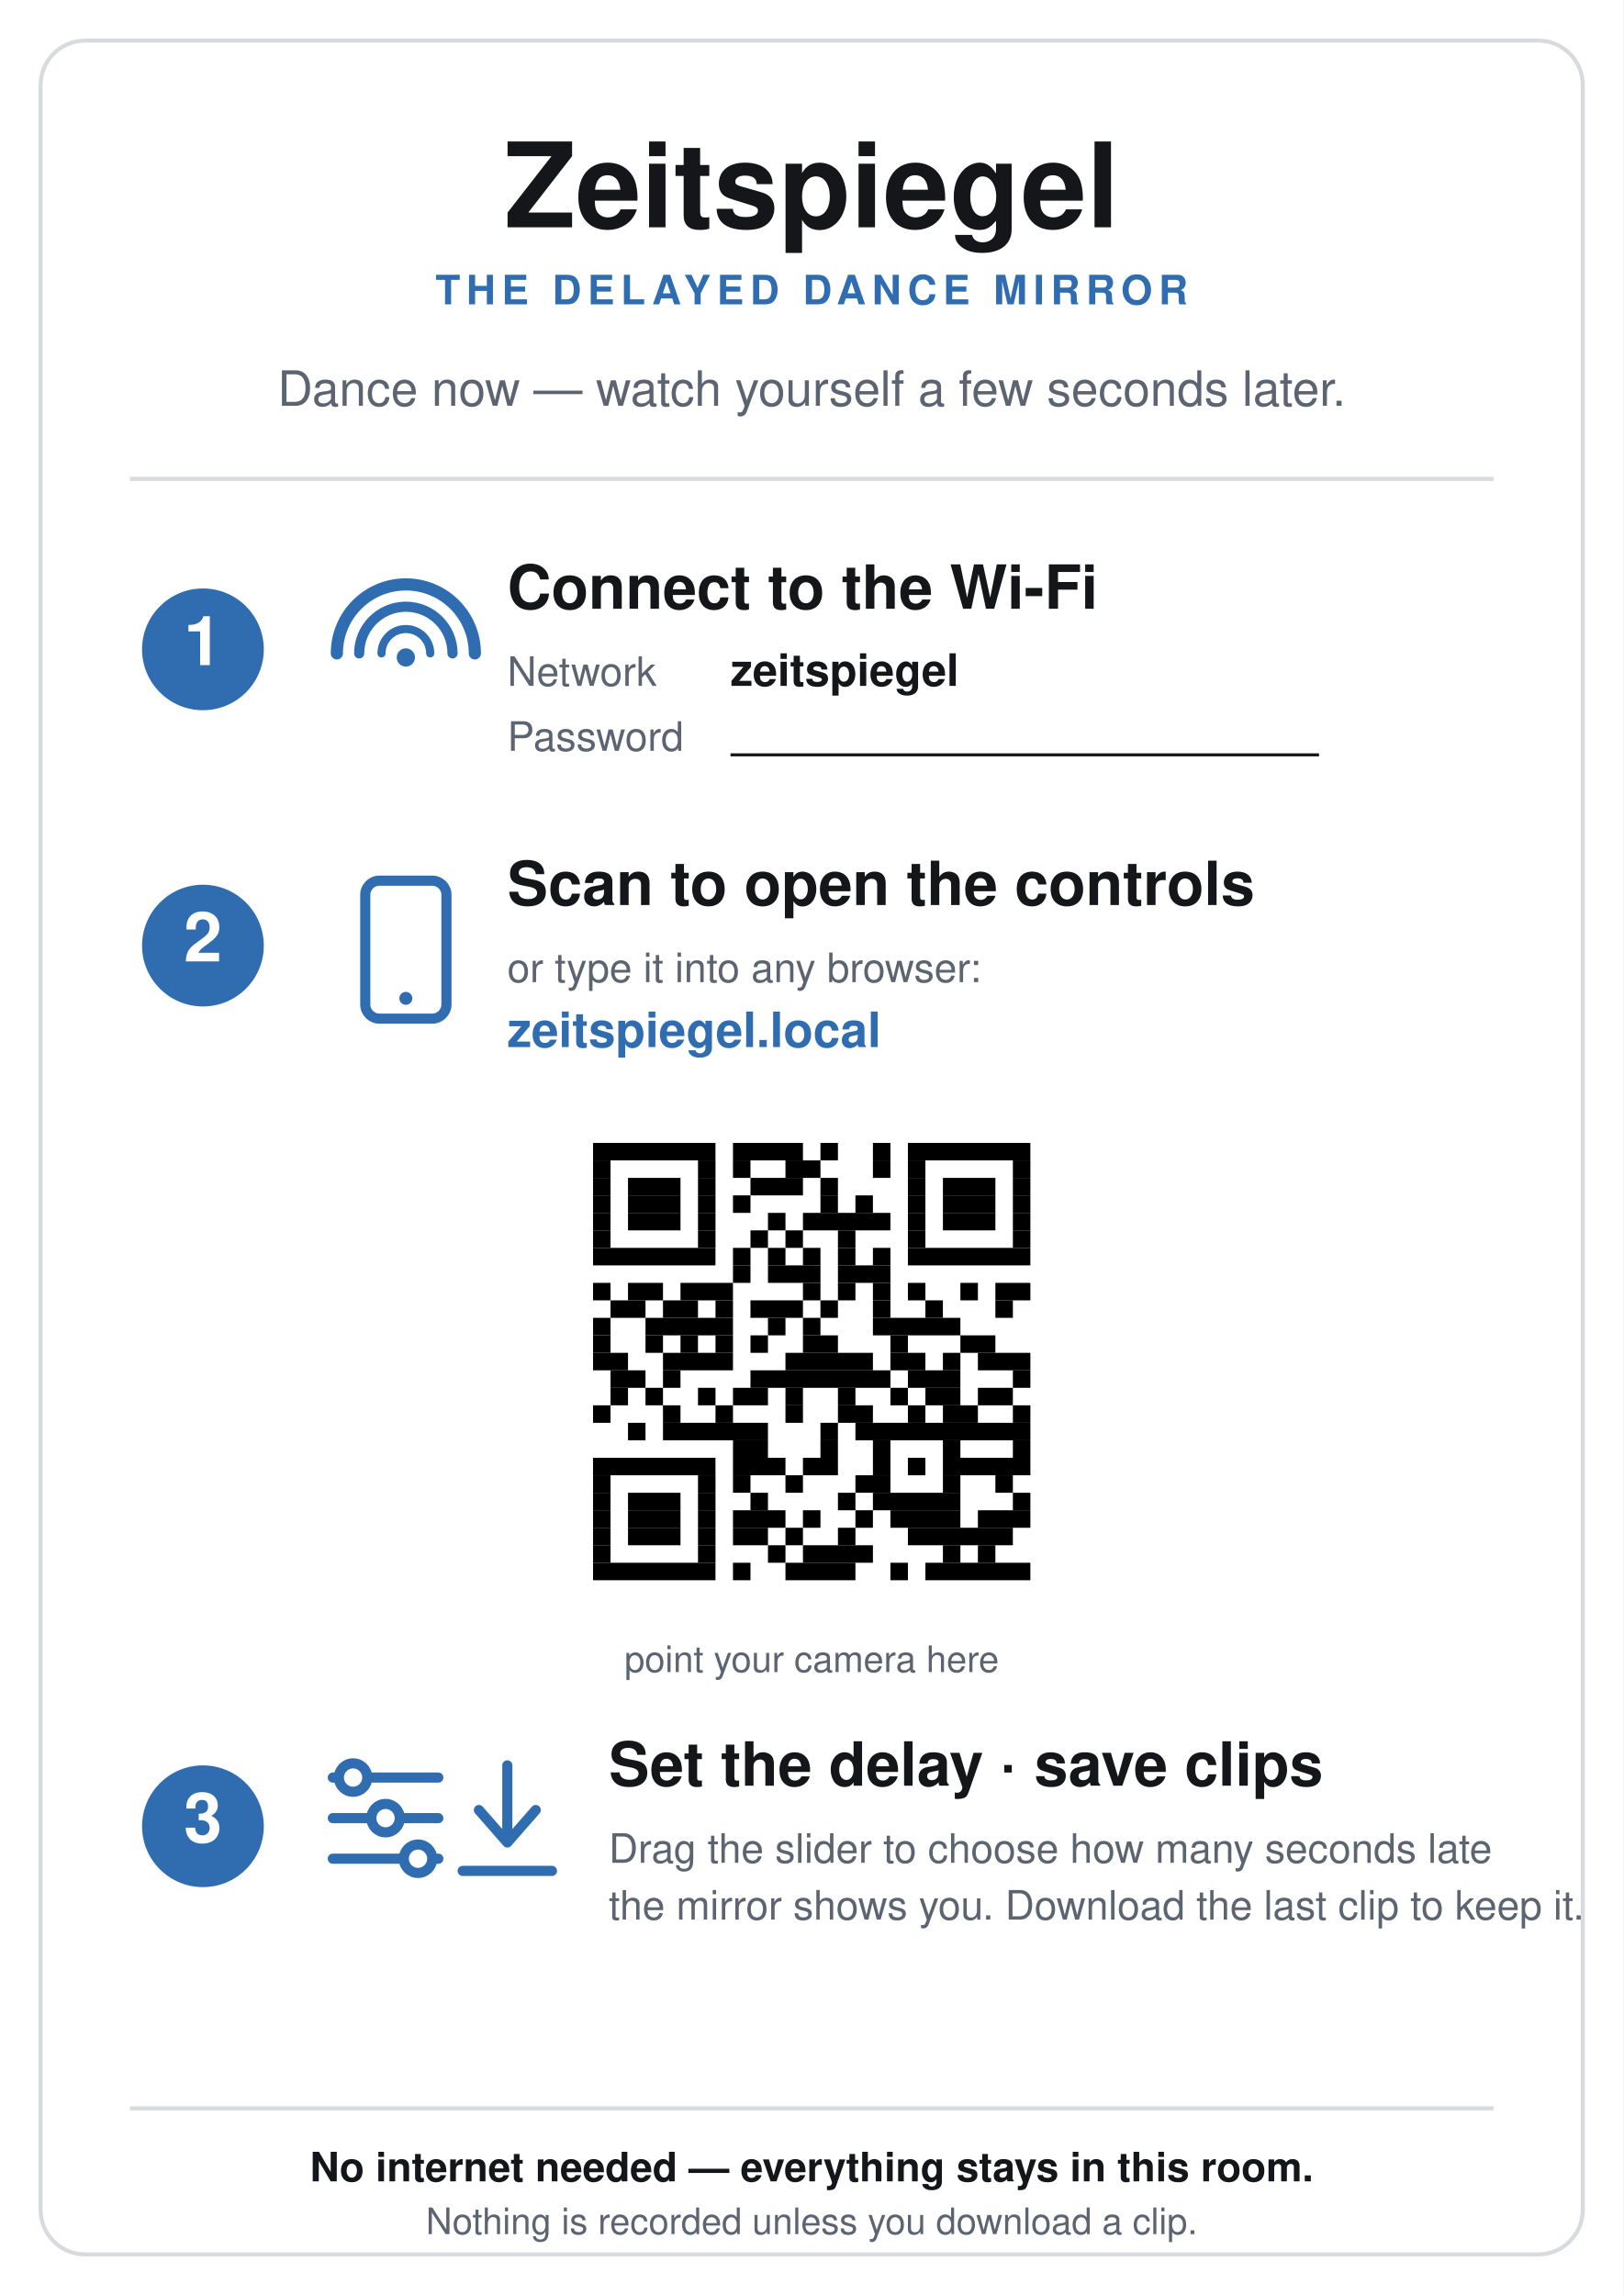
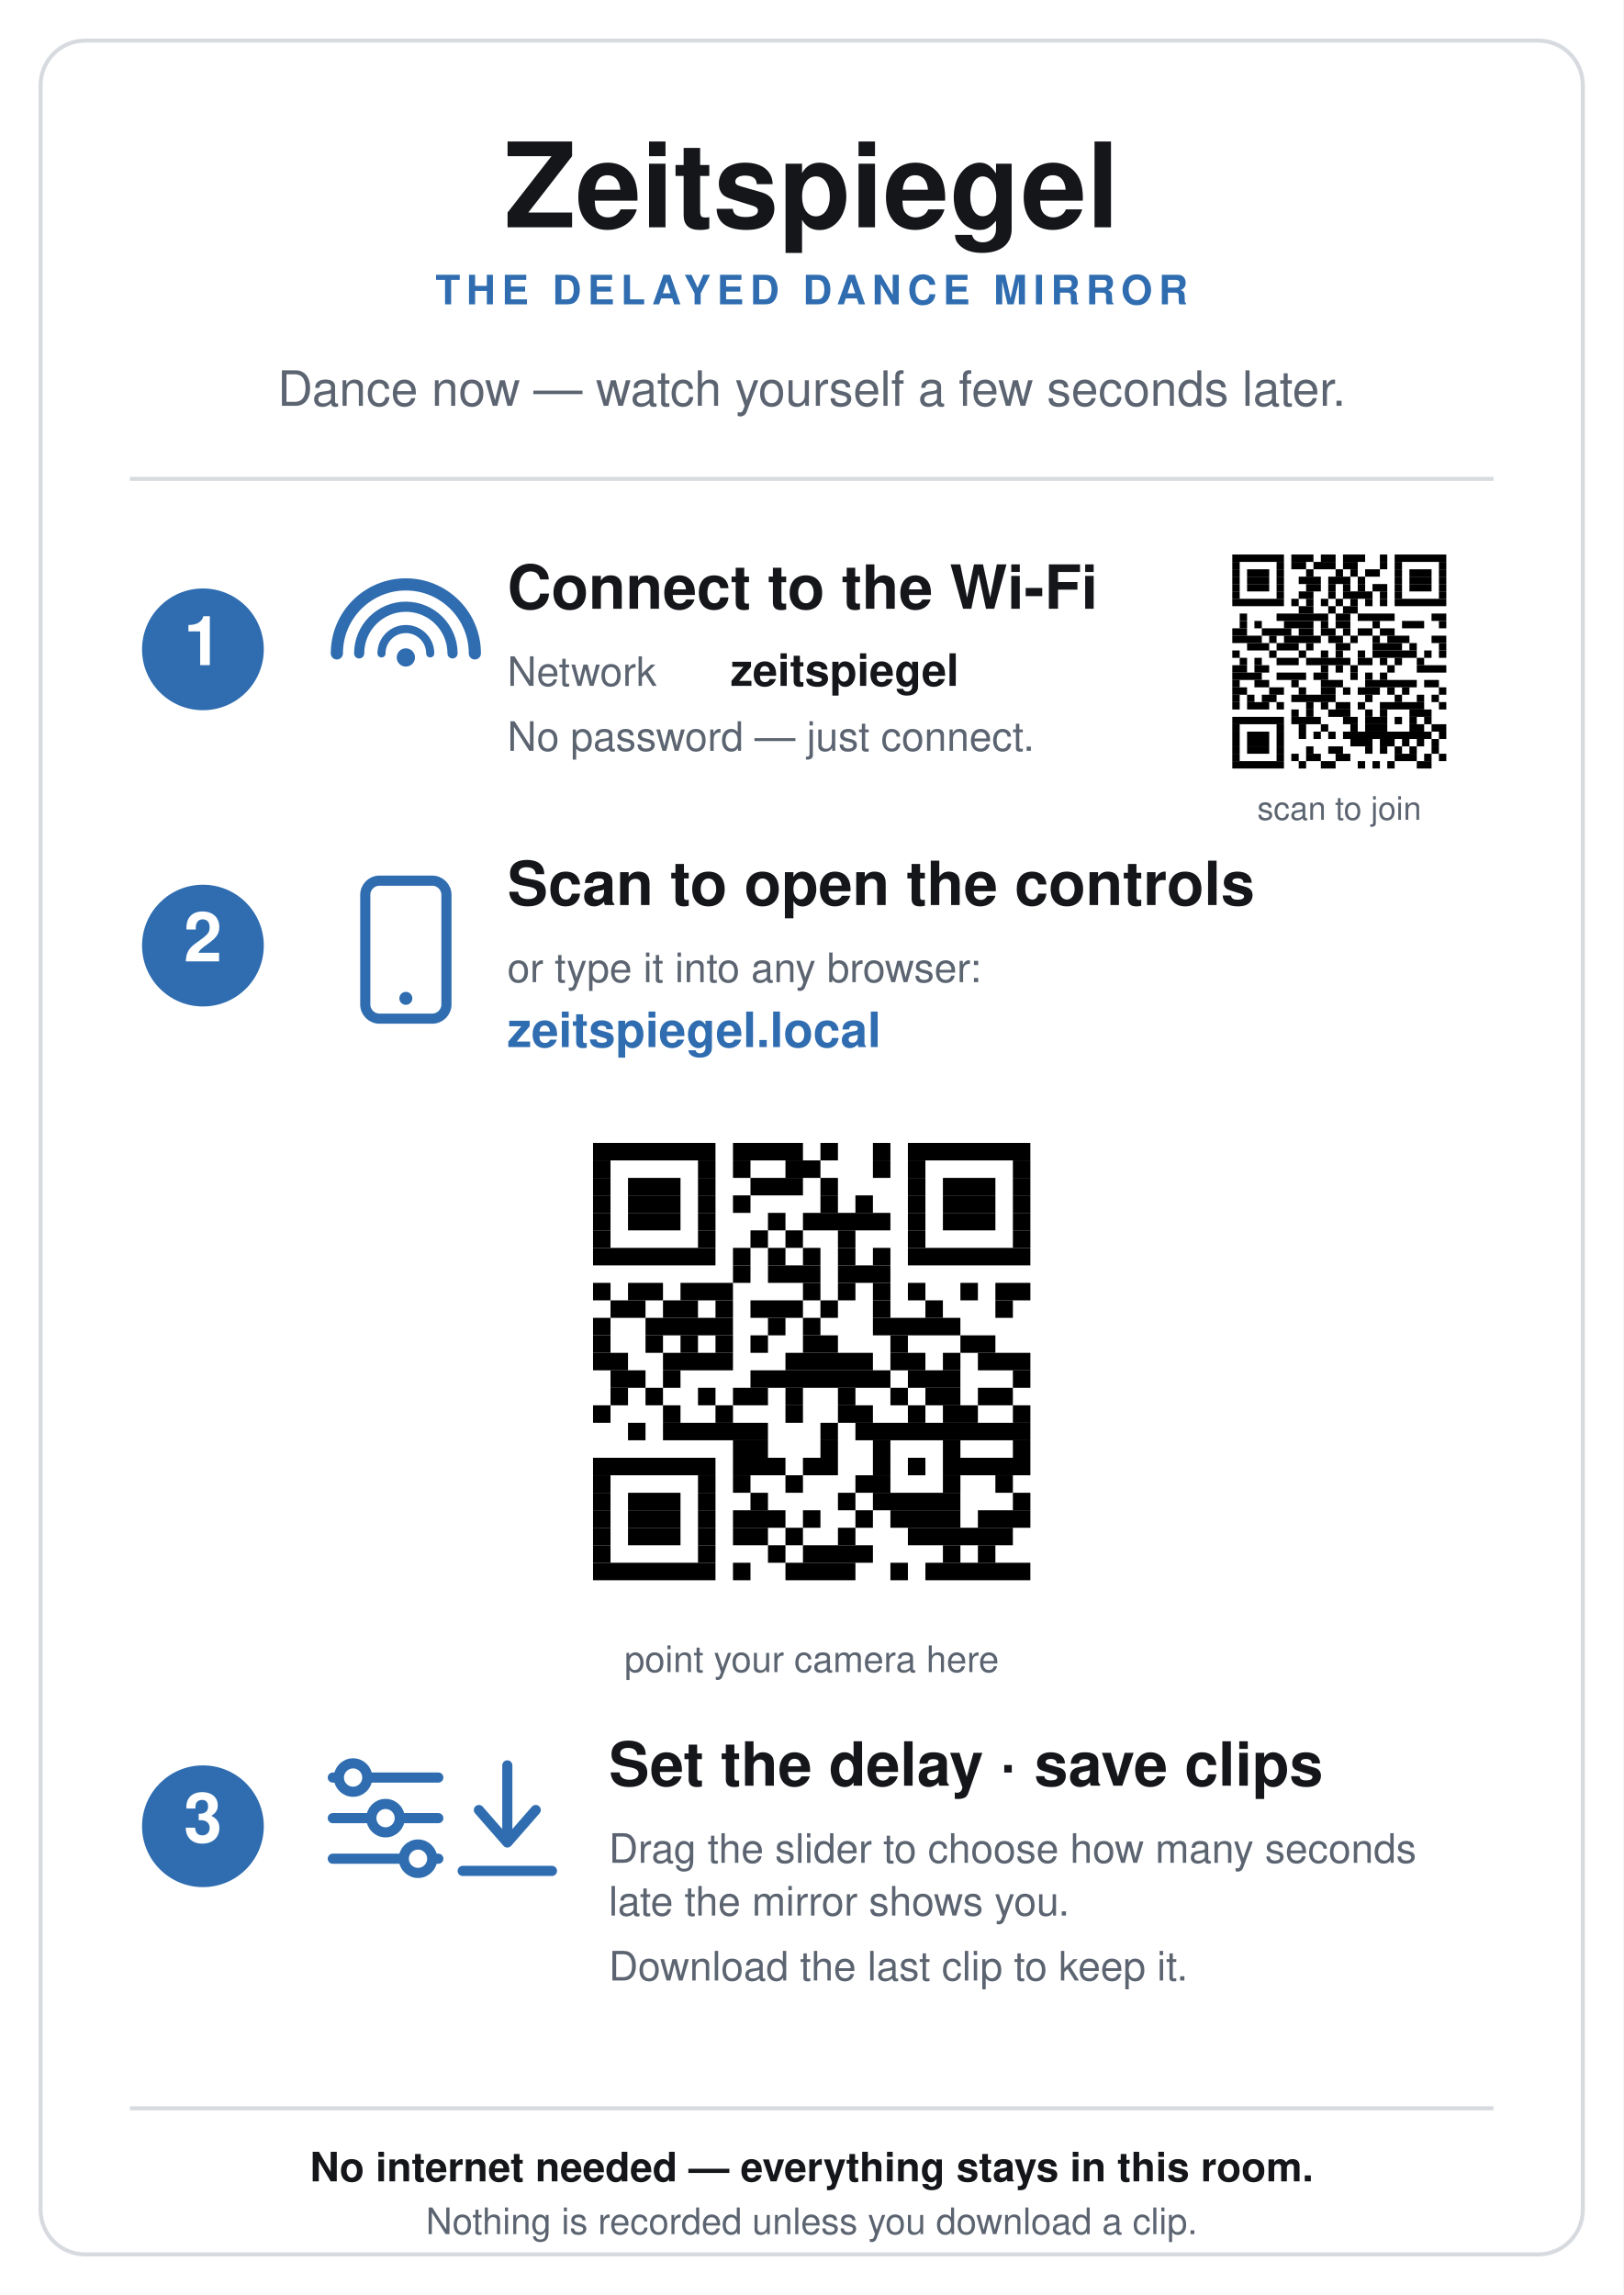
<svg xmlns="http://www.w3.org/2000/svg" viewBox="0 0 800 1131" font-family="Helvetica, Arial, sans-serif">
  <rect width="800" height="1131" fill="#ffffff" />
  <rect x="20" y="20" width="760" height="1091" rx="22" fill="none" stroke="#d7dbe0" stroke-width="2" />
  <text x="400.0" y="112" fill="#14161a" font-size="58" font-weight="700" text-anchor="middle">Zeitspiegel</text>
  <text x="400.0" y="150" fill="#2f6db0" font-size="20" font-weight="600" text-anchor="middle" letter-spacing="3">THE DELAYED DANCE MIRROR</text>
  <text x="400.0" y="200" fill="#5b6470" font-size="24" font-weight="400" text-anchor="middle">Dance now — watch yourself a few seconds later.</text>
  <line x1="64" y1="236" x2="736" y2="236" stroke="#d7dbe0" stroke-width="2" />
  <circle cx="100" cy="320" r="30" fill="#2f6db0" />
  <text x="100" y="320" fill="#fff" font-size="34" font-weight="700" text-anchor="middle" dominant-baseline="central">1</text>
  <path d="M 166 322 A 34 34 0 0 1 234 322" fill="none" stroke="#2f6db0" stroke-width="6" stroke-linecap="round" />
  <path d="M 177 322 A 23 23 0 0 1 223 322" fill="none" stroke="#2f6db0" stroke-width="5" stroke-linecap="round" />
  <path d="M 188 322 A 12 12 0 0 1 212 322" fill="none" stroke="#2f6db0" stroke-width="4" stroke-linecap="round" />
  <circle cx="200" cy="324" r="4.5" fill="#2f6db0" />
  <text x="250" y="300" fill="#14161a" font-size="30" font-weight="700" text-anchor="start">Connect to the Wi-Fi</text>
  <text x="250" y="338" fill="#5b6470" font-size="20" font-weight="400" text-anchor="start">Network</text>
  <text x="360" y="338" fill="#14161a" font-size="22" font-weight="700" text-anchor="start">zeitspiegel</text>
-   <text x="250" y="370" fill="#5b6470" font-size="20" font-weight="400" text-anchor="start">Password</text>
-   <line x1="360" y1="372" x2="650" y2="372" stroke="#14161a" stroke-width="1.5" />
+   <text x="250" y="370" fill="#5b6470" font-size="20" font-weight="400" text-anchor="start">No password — just connect.</text>
+   <rect x="600.0" y="266.0" width="120.0" height="120.0" fill="#ffffff" />
+   <rect x="607.27" y="273.27" width="25.45" height="3.64" fill="#000" />
+   <rect x="636.36" y="273.27" width="10.91" height="3.64" fill="#000" />
+   <rect x="650.91" y="273.27" width="7.27" height="3.64" fill="#000" />
+   <rect x="661.82" y="273.27" width="10.91" height="3.64" fill="#000" />
+   <rect x="680.00" y="273.27" width="3.64" height="3.64" fill="#000" />
+   <rect x="687.27" y="273.27" width="25.45" height="3.64" fill="#000" />
+   <rect x="607.27" y="276.91" width="3.64" height="3.64" fill="#000" />
+   <rect x="629.09" y="276.91" width="3.64" height="3.64" fill="#000" />
+   <rect x="636.36" y="276.91" width="7.27" height="3.64" fill="#000" />
+   <rect x="647.27" y="276.91" width="10.91" height="3.64" fill="#000" />
+   <rect x="661.82" y="276.91" width="7.27" height="3.64" fill="#000" />
+   <rect x="680.00" y="276.91" width="3.64" height="3.64" fill="#000" />
+   <rect x="687.27" y="276.91" width="3.64" height="3.64" fill="#000" />
+   <rect x="709.09" y="276.91" width="3.64" height="3.64" fill="#000" />
+   <rect x="607.27" y="280.55" width="3.64" height="3.64" fill="#000" />
+   <rect x="614.55" y="280.55" width="10.91" height="3.64" fill="#000" />
+   <rect x="629.09" y="280.55" width="3.64" height="3.64" fill="#000" />
+   <rect x="643.64" y="280.55" width="3.64" height="3.64" fill="#000" />
+   <rect x="658.18" y="280.55" width="3.64" height="3.64" fill="#000" />
+   <rect x="665.45" y="280.55" width="3.64" height="3.64" fill="#000" />
+   <rect x="672.73" y="280.55" width="7.27" height="3.64" fill="#000" />
+   <rect x="687.27" y="280.55" width="3.64" height="3.64" fill="#000" />
+   <rect x="694.55" y="280.55" width="10.91" height="3.64" fill="#000" />
+   <rect x="709.09" y="280.55" width="3.64" height="3.64" fill="#000" />
+   <rect x="607.27" y="284.18" width="3.64" height="3.64" fill="#000" />
+   <rect x="614.55" y="284.18" width="10.91" height="3.64" fill="#000" />
+   <rect x="629.09" y="284.18" width="3.64" height="3.64" fill="#000" />
+   <rect x="640.00" y="284.18" width="10.91" height="3.64" fill="#000" />
+   <rect x="654.55" y="284.18" width="10.91" height="3.64" fill="#000" />
+   <rect x="669.09" y="284.18" width="3.64" height="3.64" fill="#000" />
+   <rect x="687.27" y="284.18" width="3.64" height="3.64" fill="#000" />
+   <rect x="694.55" y="284.18" width="10.91" height="3.64" fill="#000" />
+   <rect x="709.09" y="284.18" width="3.64" height="3.64" fill="#000" />
+   <rect x="607.27" y="287.82" width="3.64" height="3.64" fill="#000" />
+   <rect x="614.55" y="287.82" width="10.91" height="3.64" fill="#000" />
+   <rect x="629.09" y="287.82" width="3.64" height="3.64" fill="#000" />
+   <rect x="643.64" y="287.82" width="7.27" height="3.64" fill="#000" />
+   <rect x="654.55" y="287.82" width="3.64" height="3.64" fill="#000" />
+   <rect x="661.82" y="287.82" width="3.64" height="3.64" fill="#000" />
+   <rect x="669.09" y="287.82" width="3.64" height="3.64" fill="#000" />
+   <rect x="676.36" y="287.82" width="7.27" height="3.64" fill="#000" />
+   <rect x="687.27" y="287.82" width="3.64" height="3.64" fill="#000" />
+   <rect x="694.55" y="287.82" width="10.91" height="3.64" fill="#000" />
+   <rect x="709.09" y="287.82" width="3.64" height="3.64" fill="#000" />
+   <rect x="607.27" y="291.45" width="3.64" height="3.64" fill="#000" />
+   <rect x="629.09" y="291.45" width="3.64" height="3.64" fill="#000" />
+   <rect x="640.00" y="291.45" width="7.27" height="3.64" fill="#000" />
+   <rect x="654.55" y="291.45" width="3.64" height="3.64" fill="#000" />
+   <rect x="661.82" y="291.45" width="14.55" height="3.64" fill="#000" />
+   <rect x="680.00" y="291.45" width="3.64" height="3.64" fill="#000" />
+   <rect x="687.27" y="291.45" width="3.64" height="3.64" fill="#000" />
+   <rect x="709.09" y="291.45" width="3.64" height="3.64" fill="#000" />
+   <rect x="607.27" y="295.09" width="25.45" height="3.64" fill="#000" />
+   <rect x="636.36" y="295.09" width="3.64" height="3.64" fill="#000" />
+   <rect x="643.64" y="295.09" width="3.64" height="3.64" fill="#000" />
+   <rect x="650.91" y="295.09" width="3.64" height="3.64" fill="#000" />
+   <rect x="658.18" y="295.09" width="3.64" height="3.64" fill="#000" />
+   <rect x="665.45" y="295.09" width="3.64" height="3.64" fill="#000" />
+   <rect x="672.73" y="295.09" width="3.64" height="3.64" fill="#000" />
+   <rect x="680.00" y="295.09" width="3.64" height="3.64" fill="#000" />
+   <rect x="687.27" y="295.09" width="25.45" height="3.64" fill="#000" />
+   <rect x="640.00" y="298.73" width="7.27" height="3.64" fill="#000" />
+   <rect x="654.55" y="298.73" width="3.64" height="3.64" fill="#000" />
+   <rect x="661.82" y="298.73" width="7.27" height="3.64" fill="#000" />
+   <rect x="610.91" y="302.36" width="3.64" height="3.64" fill="#000" />
+   <rect x="629.09" y="302.36" width="25.45" height="3.64" fill="#000" />
+   <rect x="658.18" y="302.36" width="7.27" height="3.64" fill="#000" />
+   <rect x="669.09" y="302.36" width="18.18" height="3.64" fill="#000" />
+   <rect x="705.45" y="302.36" width="7.27" height="3.64" fill="#000" />
+   <rect x="610.91" y="306.00" width="3.64" height="3.64" fill="#000" />
+   <rect x="618.18" y="306.00" width="3.64" height="3.64" fill="#000" />
+   <rect x="632.73" y="306.00" width="14.55" height="3.64" fill="#000" />
+   <rect x="650.91" y="306.00" width="3.64" height="3.64" fill="#000" />
+   <rect x="658.18" y="306.00" width="7.27" height="3.64" fill="#000" />
+   <rect x="676.36" y="306.00" width="3.64" height="3.64" fill="#000" />
+   <rect x="690.91" y="306.00" width="10.91" height="3.64" fill="#000" />
+   <rect x="709.09" y="306.00" width="3.64" height="3.64" fill="#000" />
+   <rect x="607.27" y="309.64" width="7.27" height="3.64" fill="#000" />
+   <rect x="621.82" y="309.64" width="14.55" height="3.64" fill="#000" />
+   <rect x="640.00" y="309.64" width="7.27" height="3.64" fill="#000" />
+   <rect x="650.91" y="309.64" width="7.27" height="3.64" fill="#000" />
+   <rect x="661.82" y="309.64" width="3.64" height="3.64" fill="#000" />
+   <rect x="669.09" y="309.64" width="7.27" height="3.64" fill="#000" />
+   <rect x="680.00" y="309.64" width="7.27" height="3.64" fill="#000" />
+   <rect x="607.27" y="313.27" width="14.55" height="3.64" fill="#000" />
+   <rect x="625.45" y="313.27" width="3.64" height="3.64" fill="#000" />
+   <rect x="632.73" y="313.27" width="18.18" height="3.64" fill="#000" />
+   <rect x="654.55" y="313.27" width="7.27" height="3.64" fill="#000" />
+   <rect x="665.45" y="313.27" width="3.64" height="3.64" fill="#000" />
+   <rect x="676.36" y="313.27" width="3.64" height="3.64" fill="#000" />
+   <rect x="683.64" y="313.27" width="10.91" height="3.64" fill="#000" />
+   <rect x="705.45" y="313.27" width="7.27" height="3.64" fill="#000" />
+   <rect x="614.55" y="316.91" width="10.91" height="3.64" fill="#000" />
+   <rect x="629.09" y="316.91" width="10.91" height="3.64" fill="#000" />
+   <rect x="643.64" y="316.91" width="3.64" height="3.64" fill="#000" />
+   <rect x="658.18" y="316.91" width="7.27" height="3.64" fill="#000" />
+   <rect x="676.36" y="316.91" width="14.55" height="3.64" fill="#000" />
+   <rect x="694.55" y="316.91" width="3.64" height="3.64" fill="#000" />
+   <rect x="709.09" y="316.91" width="3.64" height="3.64" fill="#000" />
+   <rect x="607.27" y="320.55" width="3.64" height="3.64" fill="#000" />
+   <rect x="625.45" y="320.55" width="3.64" height="3.64" fill="#000" />
+   <rect x="640.00" y="320.55" width="3.64" height="3.64" fill="#000" />
+   <rect x="650.91" y="320.55" width="3.64" height="3.64" fill="#000" />
+   <rect x="658.18" y="320.55" width="3.64" height="3.64" fill="#000" />
+   <rect x="669.09" y="320.55" width="3.64" height="3.64" fill="#000" />
+   <rect x="676.36" y="320.55" width="21.82" height="3.64" fill="#000" />
+   <rect x="701.82" y="320.55" width="3.64" height="3.64" fill="#000" />
+   <rect x="709.09" y="320.55" width="3.64" height="3.64" fill="#000" />
+   <rect x="610.91" y="324.18" width="3.64" height="3.64" fill="#000" />
+   <rect x="618.18" y="324.18" width="3.64" height="3.64" fill="#000" />
+   <rect x="629.09" y="324.18" width="10.91" height="3.64" fill="#000" />
+   <rect x="643.64" y="324.18" width="21.82" height="3.64" fill="#000" />
+   <rect x="669.09" y="324.18" width="7.27" height="3.64" fill="#000" />
+   <rect x="680.00" y="324.18" width="3.64" height="3.64" fill="#000" />
+   <rect x="687.27" y="324.18" width="3.64" height="3.64" fill="#000" />
+   <rect x="698.18" y="324.18" width="3.64" height="3.64" fill="#000" />
+   <rect x="607.27" y="327.82" width="7.27" height="3.64" fill="#000" />
+   <rect x="618.18" y="327.82" width="7.27" height="3.64" fill="#000" />
+   <rect x="650.91" y="327.82" width="3.64" height="3.64" fill="#000" />
+   <rect x="658.18" y="327.82" width="3.64" height="3.64" fill="#000" />
+   <rect x="665.45" y="327.82" width="3.64" height="3.64" fill="#000" />
+   <rect x="683.64" y="327.82" width="3.64" height="3.64" fill="#000" />
+   <rect x="698.18" y="327.82" width="14.55" height="3.64" fill="#000" />
+   <rect x="607.27" y="331.45" width="14.55" height="3.64" fill="#000" />
+   <rect x="629.09" y="331.45" width="14.55" height="3.64" fill="#000" />
+   <rect x="647.27" y="331.45" width="7.27" height="3.64" fill="#000" />
+   <rect x="665.45" y="331.45" width="3.64" height="3.64" fill="#000" />
+   <rect x="672.73" y="331.45" width="3.64" height="3.64" fill="#000" />
+   <rect x="680.00" y="331.45" width="3.64" height="3.64" fill="#000" />
+   <rect x="607.27" y="335.09" width="3.64" height="3.64" fill="#000" />
+   <rect x="618.18" y="335.09" width="7.27" height="3.64" fill="#000" />
+   <rect x="636.36" y="335.09" width="3.64" height="3.64" fill="#000" />
+   <rect x="650.91" y="335.09" width="10.91" height="3.64" fill="#000" />
+   <rect x="672.73" y="335.09" width="25.45" height="3.64" fill="#000" />
+   <rect x="701.82" y="335.09" width="7.27" height="3.64" fill="#000" />
+   <rect x="607.27" y="338.73" width="7.27" height="3.64" fill="#000" />
+   <rect x="625.45" y="338.73" width="7.27" height="3.64" fill="#000" />
+   <rect x="640.00" y="338.73" width="3.64" height="3.64" fill="#000" />
+   <rect x="650.91" y="338.73" width="7.27" height="3.64" fill="#000" />
+   <rect x="661.82" y="338.73" width="3.64" height="3.64" fill="#000" />
+   <rect x="669.09" y="338.73" width="10.91" height="3.64" fill="#000" />
+   <rect x="683.64" y="338.73" width="3.64" height="3.64" fill="#000" />
+   <rect x="690.91" y="338.73" width="3.64" height="3.64" fill="#000" />
+   <rect x="709.09" y="338.73" width="3.64" height="3.64" fill="#000" />
+   <rect x="607.27" y="342.36" width="3.64" height="3.64" fill="#000" />
+   <rect x="614.55" y="342.36" width="3.64" height="3.64" fill="#000" />
+   <rect x="621.82" y="342.36" width="7.27" height="3.64" fill="#000" />
+   <rect x="636.36" y="342.36" width="21.82" height="3.64" fill="#000" />
+   <rect x="672.73" y="342.36" width="3.64" height="3.64" fill="#000" />
+   <rect x="687.27" y="342.36" width="3.64" height="3.64" fill="#000" />
+   <rect x="698.18" y="342.36" width="3.64" height="3.64" fill="#000" />
+   <rect x="705.45" y="342.36" width="3.64" height="3.64" fill="#000" />
+   <rect x="607.27" y="346.00" width="3.64" height="3.64" fill="#000" />
+   <rect x="614.55" y="346.00" width="10.91" height="3.64" fill="#000" />
+   <rect x="629.09" y="346.00" width="3.64" height="3.64" fill="#000" />
+   <rect x="643.64" y="346.00" width="3.64" height="3.64" fill="#000" />
+   <rect x="650.91" y="346.00" width="3.64" height="3.64" fill="#000" />
+   <rect x="658.18" y="346.00" width="7.27" height="3.64" fill="#000" />
+   <rect x="669.09" y="346.00" width="3.64" height="3.64" fill="#000" />
+   <rect x="680.00" y="346.00" width="21.82" height="3.64" fill="#000" />
+   <rect x="709.09" y="346.00" width="3.64" height="3.64" fill="#000" />
+   <rect x="636.36" y="349.64" width="3.64" height="3.64" fill="#000" />
+   <rect x="643.64" y="349.64" width="3.64" height="3.64" fill="#000" />
+   <rect x="654.55" y="349.64" width="10.91" height="3.64" fill="#000" />
+   <rect x="672.73" y="349.64" width="3.64" height="3.64" fill="#000" />
+   <rect x="680.00" y="349.64" width="3.64" height="3.64" fill="#000" />
+   <rect x="694.55" y="349.64" width="10.91" height="3.64" fill="#000" />
+   <rect x="607.27" y="353.27" width="25.45" height="3.64" fill="#000" />
+   <rect x="636.36" y="353.27" width="14.55" height="3.64" fill="#000" />
+   <rect x="661.82" y="353.27" width="7.27" height="3.64" fill="#000" />
+   <rect x="672.73" y="353.27" width="10.91" height="3.64" fill="#000" />
+   <rect x="687.27" y="353.27" width="3.64" height="3.64" fill="#000" />
+   <rect x="694.55" y="353.27" width="3.64" height="3.64" fill="#000" />
+   <rect x="701.82" y="353.27" width="3.64" height="3.64" fill="#000" />
+   <rect x="607.27" y="356.91" width="3.64" height="3.64" fill="#000" />
+   <rect x="629.09" y="356.91" width="3.64" height="3.64" fill="#000" />
+   <rect x="640.00" y="356.91" width="3.64" height="3.64" fill="#000" />
+   <rect x="650.91" y="356.91" width="3.64" height="3.64" fill="#000" />
+   <rect x="665.45" y="356.91" width="3.64" height="3.64" fill="#000" />
+   <rect x="672.73" y="356.91" width="10.91" height="3.64" fill="#000" />
+   <rect x="694.55" y="356.91" width="7.27" height="3.64" fill="#000" />
+   <rect x="705.45" y="356.91" width="7.27" height="3.64" fill="#000" />
+   <rect x="607.27" y="360.55" width="3.64" height="3.64" fill="#000" />
+   <rect x="614.55" y="360.55" width="10.91" height="3.64" fill="#000" />
+   <rect x="629.09" y="360.55" width="3.64" height="3.64" fill="#000" />
+   <rect x="640.00" y="360.55" width="3.64" height="3.64" fill="#000" />
+   <rect x="647.27" y="360.55" width="3.64" height="3.64" fill="#000" />
+   <rect x="654.55" y="360.55" width="3.64" height="3.64" fill="#000" />
+   <rect x="661.82" y="360.55" width="43.64" height="3.64" fill="#000" />
+   <rect x="709.09" y="360.55" width="3.64" height="3.64" fill="#000" />
+   <rect x="607.27" y="364.18" width="3.64" height="3.64" fill="#000" />
+   <rect x="614.55" y="364.18" width="10.91" height="3.64" fill="#000" />
+   <rect x="629.09" y="364.18" width="3.64" height="3.64" fill="#000" />
+   <rect x="665.45" y="364.18" width="10.91" height="3.64" fill="#000" />
+   <rect x="680.00" y="364.18" width="7.27" height="3.64" fill="#000" />
+   <rect x="690.91" y="364.18" width="3.64" height="3.64" fill="#000" />
+   <rect x="698.18" y="364.18" width="3.64" height="3.64" fill="#000" />
+   <rect x="705.45" y="364.18" width="3.64" height="3.64" fill="#000" />
+   <rect x="607.27" y="367.82" width="3.64" height="3.64" fill="#000" />
+   <rect x="614.55" y="367.82" width="10.91" height="3.64" fill="#000" />
+   <rect x="629.09" y="367.82" width="3.64" height="3.64" fill="#000" />
+   <rect x="643.64" y="367.82" width="3.64" height="3.64" fill="#000" />
+   <rect x="654.55" y="367.82" width="7.27" height="3.64" fill="#000" />
+   <rect x="672.73" y="367.82" width="3.64" height="3.64" fill="#000" />
+   <rect x="680.00" y="367.82" width="3.64" height="3.64" fill="#000" />
+   <rect x="687.27" y="367.82" width="3.64" height="3.64" fill="#000" />
+   <rect x="694.55" y="367.82" width="3.64" height="3.64" fill="#000" />
+   <rect x="705.45" y="367.82" width="3.64" height="3.64" fill="#000" />
+   <rect x="607.27" y="371.45" width="3.64" height="3.64" fill="#000" />
+   <rect x="629.09" y="371.45" width="3.64" height="3.64" fill="#000" />
+   <rect x="636.36" y="371.45" width="3.64" height="3.64" fill="#000" />
+   <rect x="643.64" y="371.45" width="7.27" height="3.64" fill="#000" />
+   <rect x="658.18" y="371.45" width="7.27" height="3.64" fill="#000" />
+   <rect x="687.27" y="371.45" width="10.91" height="3.64" fill="#000" />
+   <rect x="701.82" y="371.45" width="3.64" height="3.64" fill="#000" />
+   <rect x="709.09" y="371.45" width="3.64" height="3.64" fill="#000" />
+   <rect x="607.27" y="375.09" width="25.45" height="3.64" fill="#000" />
+   <rect x="640.00" y="375.09" width="3.64" height="3.64" fill="#000" />
+   <rect x="650.91" y="375.09" width="7.27" height="3.64" fill="#000" />
+   <rect x="669.09" y="375.09" width="3.64" height="3.64" fill="#000" />
+   <rect x="676.36" y="375.09" width="3.64" height="3.64" fill="#000" />
+   <rect x="683.64" y="375.09" width="3.64" height="3.64" fill="#000" />
+   <rect x="698.18" y="375.09" width="7.27" height="3.64" fill="#000" />
+   <text x="660" y="404" fill="#5b6470" font-size="16" font-weight="400" text-anchor="middle">scan to join</text>
  <circle cx="100" cy="466" r="30" fill="#2f6db0" />
  <text x="100" y="466" fill="#fff" font-size="34" font-weight="700" text-anchor="middle" dominant-baseline="central">2</text>
  <rect x="180" y="434" width="40" height="68" rx="7" fill="none" stroke="#2f6db0" stroke-width="5" />
  <circle cx="200" cy="492" r="3.2" fill="#2f6db0" />
  <text x="250" y="446" fill="#14161a" font-size="30" font-weight="700" text-anchor="start">Scan to open the controls</text>
  <text x="250" y="484" fill="#5b6470" font-size="20" font-weight="400" text-anchor="start">or type it into any browser:</text>
  <text x="250" y="516" fill="#2f6db0" font-size="24" font-weight="700" text-anchor="start">zeitspiegel.local</text>
  <rect x="275.0" y="546.0" width="250.0" height="250.0" fill="#ffffff" />
  <rect x="292.24" y="563.24" width="60.34" height="8.62" fill="#000" />
  <rect x="361.21" y="563.24" width="34.48" height="8.62" fill="#000" />
  <rect x="404.31" y="563.24" width="8.62" height="8.62" fill="#000" />
  <rect x="430.17" y="563.24" width="8.62" height="8.62" fill="#000" />
  <rect x="447.41" y="563.24" width="60.34" height="8.62" fill="#000" />
  <rect x="292.24" y="571.86" width="8.62" height="8.62" fill="#000" />
  <rect x="343.97" y="571.86" width="8.62" height="8.62" fill="#000" />
  <rect x="361.21" y="571.86" width="8.62" height="8.62" fill="#000" />
  <rect x="387.07" y="571.86" width="17.24" height="8.62" fill="#000" />
  <rect x="430.17" y="571.86" width="8.62" height="8.62" fill="#000" />
  <rect x="447.41" y="571.86" width="8.62" height="8.62" fill="#000" />
  <rect x="499.14" y="571.86" width="8.62" height="8.62" fill="#000" />
  <rect x="292.24" y="580.48" width="8.62" height="8.62" fill="#000" />
  <rect x="309.48" y="580.48" width="25.86" height="8.62" fill="#000" />
  <rect x="343.97" y="580.48" width="8.62" height="8.62" fill="#000" />
  <rect x="369.83" y="580.48" width="25.86" height="8.62" fill="#000" />
  <rect x="404.31" y="580.48" width="8.62" height="8.62" fill="#000" />
  <rect x="447.41" y="580.48" width="8.62" height="8.62" fill="#000" />
  <rect x="464.66" y="580.48" width="25.86" height="8.62" fill="#000" />
  <rect x="499.14" y="580.48" width="8.62" height="8.62" fill="#000" />
  <rect x="292.24" y="589.10" width="8.62" height="8.62" fill="#000" />
  <rect x="309.48" y="589.10" width="25.86" height="8.62" fill="#000" />
  <rect x="343.97" y="589.10" width="8.62" height="8.62" fill="#000" />
  <rect x="361.21" y="589.10" width="8.62" height="8.62" fill="#000" />
  <rect x="404.31" y="589.10" width="8.62" height="8.62" fill="#000" />
  <rect x="421.55" y="589.10" width="8.62" height="8.62" fill="#000" />
  <rect x="447.41" y="589.10" width="8.62" height="8.62" fill="#000" />
  <rect x="464.66" y="589.10" width="25.86" height="8.62" fill="#000" />
  <rect x="499.14" y="589.10" width="8.62" height="8.62" fill="#000" />
  <rect x="292.24" y="597.72" width="8.62" height="8.62" fill="#000" />
  <rect x="309.48" y="597.72" width="25.86" height="8.62" fill="#000" />
  <rect x="343.97" y="597.72" width="8.62" height="8.62" fill="#000" />
  <rect x="378.45" y="597.72" width="8.62" height="8.62" fill="#000" />
  <rect x="395.69" y="597.72" width="43.10" height="8.62" fill="#000" />
  <rect x="447.41" y="597.72" width="8.62" height="8.62" fill="#000" />
  <rect x="464.66" y="597.72" width="25.86" height="8.62" fill="#000" />
  <rect x="499.14" y="597.72" width="8.62" height="8.62" fill="#000" />
  <rect x="292.24" y="606.34" width="8.62" height="8.62" fill="#000" />
  <rect x="343.97" y="606.34" width="8.62" height="8.62" fill="#000" />
  <rect x="369.83" y="606.34" width="8.62" height="8.62" fill="#000" />
  <rect x="387.07" y="606.34" width="8.62" height="8.62" fill="#000" />
  <rect x="412.93" y="606.34" width="8.62" height="8.62" fill="#000" />
  <rect x="447.41" y="606.34" width="8.62" height="8.62" fill="#000" />
  <rect x="499.14" y="606.34" width="8.62" height="8.62" fill="#000" />
  <rect x="292.24" y="614.97" width="60.34" height="8.62" fill="#000" />
  <rect x="361.21" y="614.97" width="8.62" height="8.62" fill="#000" />
  <rect x="378.45" y="614.97" width="8.62" height="8.62" fill="#000" />
  <rect x="395.69" y="614.97" width="8.62" height="8.62" fill="#000" />
  <rect x="412.93" y="614.97" width="8.62" height="8.62" fill="#000" />
  <rect x="430.17" y="614.97" width="8.62" height="8.62" fill="#000" />
  <rect x="447.41" y="614.97" width="60.34" height="8.62" fill="#000" />
  <rect x="361.21" y="623.59" width="8.62" height="8.62" fill="#000" />
  <rect x="378.45" y="623.59" width="25.86" height="8.62" fill="#000" />
  <rect x="412.93" y="623.59" width="25.86" height="8.62" fill="#000" />
  <rect x="292.24" y="632.21" width="8.62" height="8.62" fill="#000" />
  <rect x="309.48" y="632.21" width="17.24" height="8.62" fill="#000" />
  <rect x="335.34" y="632.21" width="25.86" height="8.62" fill="#000" />
  <rect x="395.69" y="632.21" width="8.62" height="8.62" fill="#000" />
  <rect x="412.93" y="632.21" width="8.62" height="8.62" fill="#000" />
  <rect x="430.17" y="632.21" width="8.62" height="8.62" fill="#000" />
  <rect x="447.41" y="632.21" width="8.62" height="8.62" fill="#000" />
  <rect x="473.28" y="632.21" width="8.62" height="8.62" fill="#000" />
  <rect x="490.52" y="632.21" width="17.24" height="8.62" fill="#000" />
  <rect x="300.86" y="640.83" width="17.24" height="8.62" fill="#000" />
  <rect x="326.72" y="640.83" width="17.24" height="8.62" fill="#000" />
  <rect x="352.59" y="640.83" width="8.62" height="8.62" fill="#000" />
  <rect x="369.83" y="640.83" width="25.86" height="8.62" fill="#000" />
  <rect x="404.31" y="640.83" width="8.62" height="8.62" fill="#000" />
  <rect x="430.17" y="640.83" width="8.62" height="8.62" fill="#000" />
  <rect x="456.03" y="640.83" width="8.62" height="8.62" fill="#000" />
  <rect x="490.52" y="640.83" width="8.62" height="8.62" fill="#000" />
  <rect x="292.24" y="649.45" width="8.62" height="8.62" fill="#000" />
  <rect x="318.10" y="649.45" width="43.10" height="8.62" fill="#000" />
  <rect x="378.45" y="649.45" width="8.62" height="8.62" fill="#000" />
  <rect x="395.69" y="649.45" width="8.62" height="8.62" fill="#000" />
  <rect x="430.17" y="649.45" width="43.10" height="8.62" fill="#000" />
  <rect x="292.24" y="658.07" width="8.62" height="8.62" fill="#000" />
  <rect x="318.10" y="658.07" width="8.62" height="8.62" fill="#000" />
  <rect x="335.34" y="658.07" width="8.62" height="8.62" fill="#000" />
  <rect x="352.59" y="658.07" width="8.62" height="8.62" fill="#000" />
  <rect x="369.83" y="658.07" width="8.62" height="8.62" fill="#000" />
  <rect x="395.69" y="658.07" width="17.24" height="8.62" fill="#000" />
  <rect x="438.79" y="658.07" width="8.62" height="8.62" fill="#000" />
  <rect x="473.28" y="658.07" width="17.24" height="8.62" fill="#000" />
  <rect x="292.24" y="666.69" width="17.24" height="8.62" fill="#000" />
  <rect x="326.72" y="666.69" width="34.48" height="8.62" fill="#000" />
  <rect x="387.07" y="666.69" width="43.10" height="8.62" fill="#000" />
  <rect x="438.79" y="666.69" width="17.24" height="8.62" fill="#000" />
  <rect x="464.66" y="666.69" width="8.62" height="8.62" fill="#000" />
  <rect x="481.90" y="666.69" width="25.86" height="8.62" fill="#000" />
  <rect x="300.86" y="675.31" width="17.24" height="8.62" fill="#000" />
  <rect x="326.72" y="675.31" width="8.62" height="8.62" fill="#000" />
  <rect x="369.83" y="675.31" width="68.97" height="8.62" fill="#000" />
  <rect x="447.41" y="675.31" width="25.86" height="8.62" fill="#000" />
  <rect x="499.14" y="675.31" width="8.62" height="8.62" fill="#000" />
  <rect x="300.86" y="683.93" width="8.62" height="8.62" fill="#000" />
  <rect x="318.10" y="683.93" width="8.62" height="8.62" fill="#000" />
  <rect x="343.97" y="683.93" width="8.62" height="8.62" fill="#000" />
  <rect x="361.21" y="683.93" width="17.24" height="8.62" fill="#000" />
  <rect x="387.07" y="683.93" width="8.62" height="8.62" fill="#000" />
  <rect x="412.93" y="683.93" width="8.62" height="8.62" fill="#000" />
  <rect x="438.79" y="683.93" width="8.62" height="8.62" fill="#000" />
  <rect x="456.03" y="683.93" width="17.24" height="8.62" fill="#000" />
  <rect x="481.90" y="683.93" width="17.24" height="8.62" fill="#000" />
  <rect x="292.24" y="692.55" width="8.62" height="8.62" fill="#000" />
  <rect x="326.72" y="692.55" width="8.62" height="8.62" fill="#000" />
  <rect x="352.59" y="692.55" width="8.62" height="8.62" fill="#000" />
  <rect x="387.07" y="692.55" width="8.62" height="8.62" fill="#000" />
  <rect x="412.93" y="692.55" width="17.24" height="8.62" fill="#000" />
  <rect x="447.41" y="692.55" width="8.62" height="8.62" fill="#000" />
  <rect x="464.66" y="692.55" width="17.24" height="8.62" fill="#000" />
  <rect x="499.14" y="692.55" width="8.62" height="8.62" fill="#000" />
  <rect x="309.48" y="701.17" width="8.62" height="8.62" fill="#000" />
  <rect x="326.72" y="701.17" width="51.72" height="8.62" fill="#000" />
  <rect x="404.31" y="701.17" width="8.62" height="8.62" fill="#000" />
  <rect x="421.55" y="701.17" width="86.21" height="8.62" fill="#000" />
  <rect x="361.21" y="709.79" width="17.24" height="8.62" fill="#000" />
  <rect x="404.31" y="709.79" width="8.62" height="8.62" fill="#000" />
  <rect x="430.17" y="709.79" width="8.62" height="8.62" fill="#000" />
  <rect x="464.66" y="709.79" width="8.62" height="8.62" fill="#000" />
  <rect x="499.14" y="709.79" width="8.62" height="8.62" fill="#000" />
  <rect x="292.24" y="718.41" width="60.34" height="8.62" fill="#000" />
  <rect x="361.21" y="718.41" width="25.86" height="8.62" fill="#000" />
  <rect x="395.69" y="718.41" width="17.24" height="8.62" fill="#000" />
  <rect x="430.17" y="718.41" width="8.62" height="8.62" fill="#000" />
  <rect x="447.41" y="718.41" width="8.62" height="8.62" fill="#000" />
  <rect x="464.66" y="718.41" width="43.10" height="8.62" fill="#000" />
  <rect x="292.24" y="727.03" width="8.62" height="8.62" fill="#000" />
  <rect x="343.97" y="727.03" width="8.62" height="8.62" fill="#000" />
  <rect x="361.21" y="727.03" width="8.62" height="8.62" fill="#000" />
  <rect x="387.07" y="727.03" width="8.62" height="8.62" fill="#000" />
  <rect x="421.55" y="727.03" width="17.24" height="8.62" fill="#000" />
  <rect x="464.66" y="727.03" width="8.62" height="8.62" fill="#000" />
  <rect x="490.52" y="727.03" width="8.62" height="8.62" fill="#000" />
  <rect x="292.24" y="735.66" width="8.62" height="8.62" fill="#000" />
  <rect x="309.48" y="735.66" width="25.86" height="8.62" fill="#000" />
  <rect x="343.97" y="735.66" width="8.62" height="8.62" fill="#000" />
  <rect x="369.83" y="735.66" width="8.62" height="8.62" fill="#000" />
  <rect x="412.93" y="735.66" width="8.62" height="8.62" fill="#000" />
  <rect x="430.17" y="735.66" width="43.10" height="8.62" fill="#000" />
  <rect x="499.14" y="735.66" width="8.62" height="8.62" fill="#000" />
  <rect x="292.24" y="744.28" width="8.62" height="8.62" fill="#000" />
  <rect x="309.48" y="744.28" width="25.86" height="8.62" fill="#000" />
  <rect x="343.97" y="744.28" width="8.62" height="8.62" fill="#000" />
  <rect x="361.21" y="744.28" width="25.86" height="8.62" fill="#000" />
  <rect x="395.69" y="744.28" width="8.62" height="8.62" fill="#000" />
  <rect x="421.55" y="744.28" width="8.62" height="8.62" fill="#000" />
  <rect x="438.79" y="744.28" width="34.48" height="8.62" fill="#000" />
  <rect x="481.90" y="744.28" width="25.86" height="8.62" fill="#000" />
  <rect x="292.24" y="752.90" width="8.62" height="8.62" fill="#000" />
  <rect x="309.48" y="752.90" width="25.86" height="8.62" fill="#000" />
  <rect x="343.97" y="752.90" width="8.62" height="8.62" fill="#000" />
  <rect x="361.21" y="752.90" width="17.24" height="8.62" fill="#000" />
  <rect x="387.07" y="752.90" width="8.62" height="8.62" fill="#000" />
  <rect x="412.93" y="752.90" width="8.62" height="8.62" fill="#000" />
  <rect x="447.41" y="752.90" width="51.72" height="8.62" fill="#000" />
  <rect x="292.24" y="761.52" width="8.62" height="8.62" fill="#000" />
  <rect x="343.97" y="761.52" width="8.62" height="8.62" fill="#000" />
  <rect x="378.45" y="761.52" width="8.62" height="8.62" fill="#000" />
  <rect x="395.69" y="761.52" width="34.48" height="8.62" fill="#000" />
  <rect x="464.66" y="761.52" width="8.62" height="8.62" fill="#000" />
  <rect x="481.90" y="761.52" width="8.62" height="8.62" fill="#000" />
  <rect x="292.24" y="770.14" width="60.34" height="8.62" fill="#000" />
  <rect x="361.21" y="770.14" width="8.62" height="8.62" fill="#000" />
  <rect x="387.07" y="770.14" width="34.48" height="8.62" fill="#000" />
  <rect x="438.79" y="770.14" width="8.62" height="8.62" fill="#000" />
  <rect x="456.03" y="770.14" width="51.72" height="8.62" fill="#000" />
  <text x="400.0" y="824" fill="#5b6470" font-size="18" font-weight="400" text-anchor="middle">point your camera here</text>
  <circle cx="100" cy="900" r="30" fill="#2f6db0" />
  <text x="100" y="900" fill="#fff" font-size="34" font-weight="700" text-anchor="middle" dominant-baseline="central">3</text>
  <line x1="164" y1="876" x2="216" y2="876" stroke="#2f6db0" stroke-width="5" stroke-linecap="round" />
  <circle cx="174" cy="876" r="7" fill="#fff" stroke="#2f6db0" stroke-width="5" />
  <line x1="164" y1="896" x2="216" y2="896" stroke="#2f6db0" stroke-width="5" stroke-linecap="round" />
  <circle cx="190" cy="896" r="7" fill="#fff" stroke="#2f6db0" stroke-width="5" />
  <line x1="164" y1="916" x2="216" y2="916" stroke="#2f6db0" stroke-width="5" stroke-linecap="round" />
  <circle cx="206" cy="916" r="7" fill="#fff" stroke="#2f6db0" stroke-width="5" />
  <line x1="250" y1="870" x2="250" y2="906" stroke="#2f6db0" stroke-width="5" stroke-linecap="round" />
  <path d="M 236 892 L 250 908 L 264 892" fill="none" stroke="#2f6db0" stroke-width="5" stroke-linecap="round" stroke-linejoin="round" />
  <line x1="228" y1="922" x2="272" y2="922" stroke="#2f6db0" stroke-width="5" stroke-linecap="round" />
  <text x="300" y="880" fill="#14161a" font-size="30" font-weight="700" text-anchor="start">Set the delay · save clips</text>
-   <text x="300" y="918" fill="#5b6470" font-size="20" font-weight="400" text-anchor="start">Drag the slider to choose how many seconds late</text>
-   <text x="300" y="946" fill="#5b6470" font-size="20" font-weight="400" text-anchor="start">the mirror shows you. Download the last clip to keep it.</text>
+   <text x="300" y="918" fill="#5b6470" font-size="20" font-weight="400" text-anchor="start">Drag the slider to choose how many seconds</text>
+   <text x="300" y="944" fill="#5b6470" font-size="20" font-weight="400" text-anchor="start">late the mirror shows you.</text>
+   <text x="300" y="976" fill="#5b6470" font-size="20" font-weight="400" text-anchor="start">Download the last clip to keep it.</text>
  <line x1="64" y1="1039" x2="736" y2="1039" stroke="#d7dbe0" stroke-width="2" />
  <text x="400.0" y="1075" fill="#14161a" font-size="20" font-weight="600" text-anchor="middle">No internet needed — everything stays in this room.</text>
  <text x="400.0" y="1101" fill="#5b6470" font-size="18" font-weight="400" text-anchor="middle">Nothing is recorded unless you download a clip.</text>
</svg>
